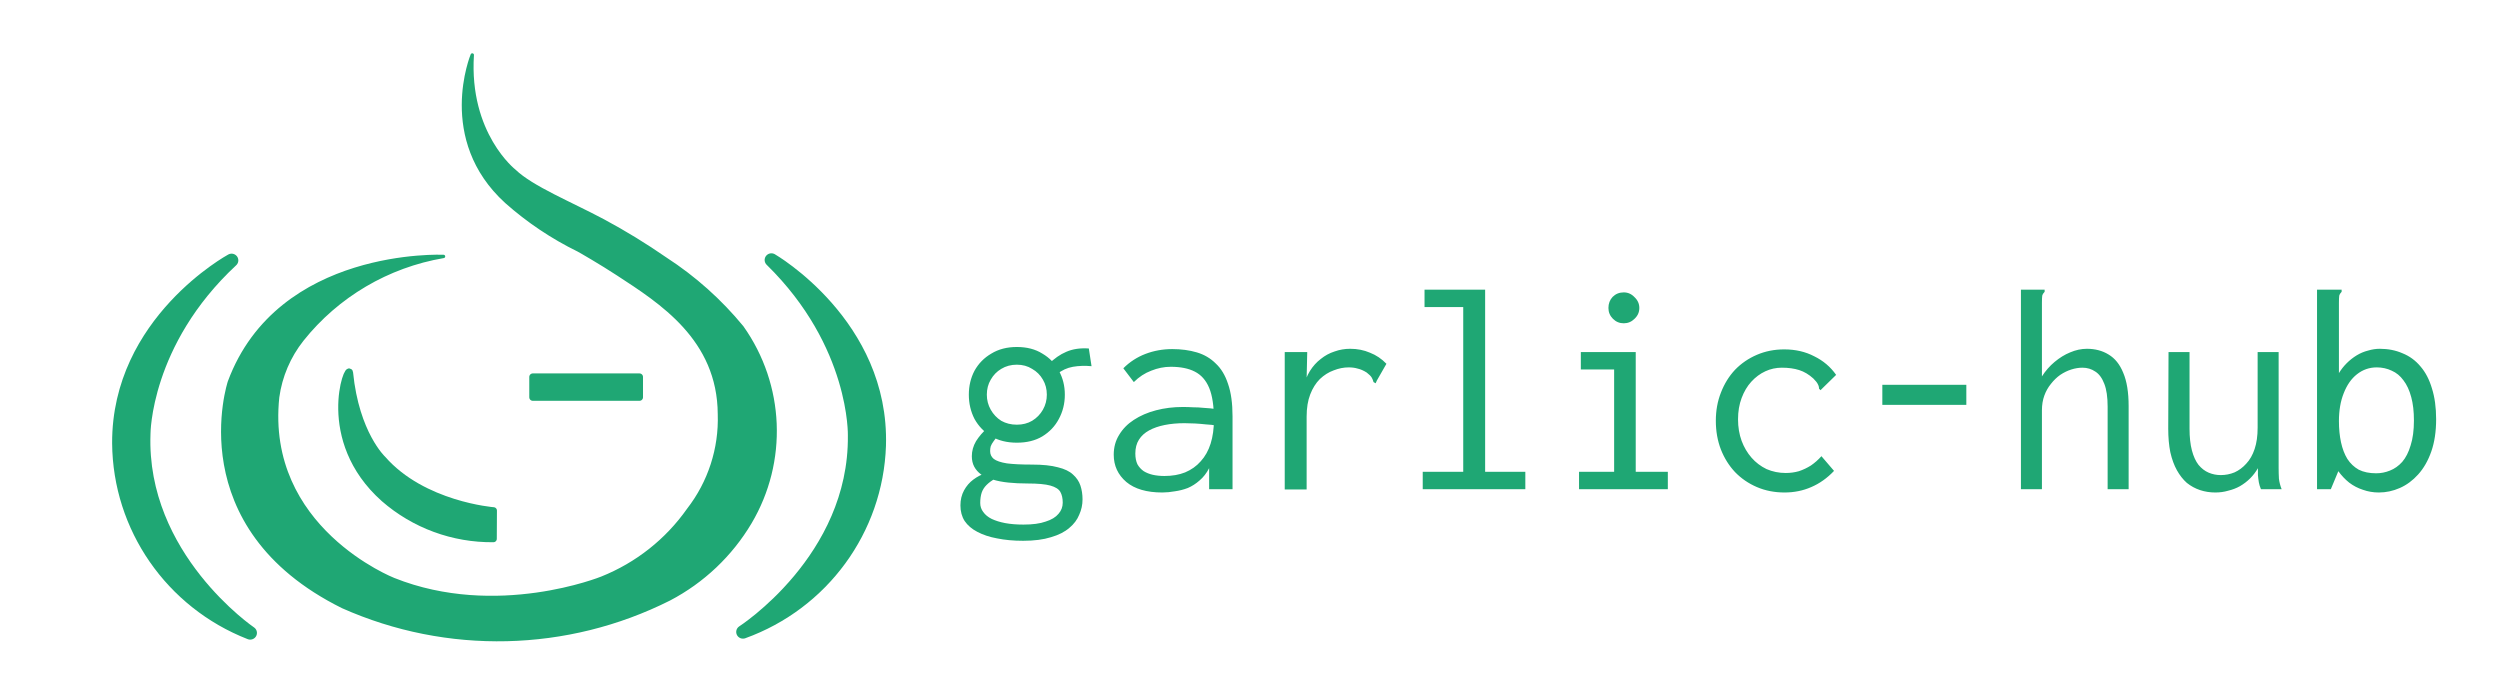
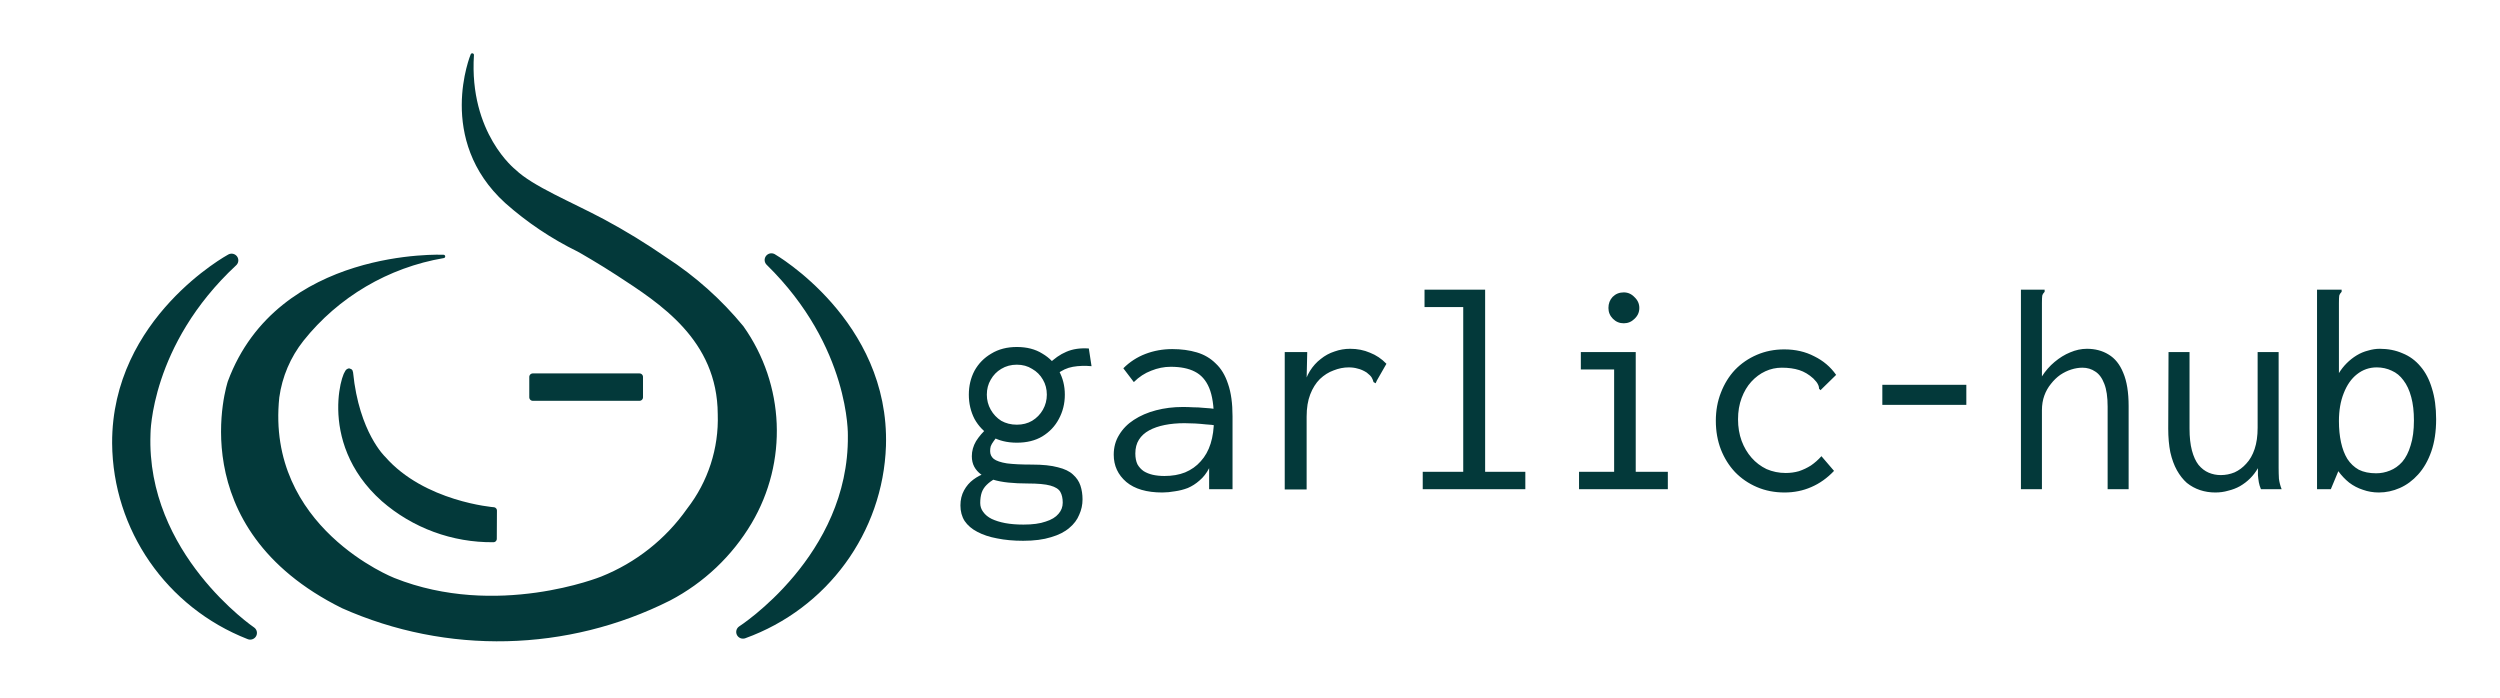
<svg xmlns="http://www.w3.org/2000/svg" id="Ebene_3" data-name="Ebene 3" viewBox="0 0 400 111.632" version="1.1" width="400" height="111.632">
  <defs id="defs229">
-     <style id="style224">.cls-1,.cls-4,.cls-5,.cls-6,.cls-7{fill:none;}.cls-2{clip-path:url(#clip-path);}.cls-3{fill:#1FA774;}.cls-4,.cls-5,.cls-6,.cls-7{stroke:#1FA774;stroke-linejoin:round;}.cls-4,.cls-6,.cls-7{stroke-linecap:round;}.cls-4{stroke-width:0.28px;}.cls-5,.cls-6{stroke-width:1.121px;}.cls-7{stroke-width:0.561px;}</style>
+     <style id="style224">.cls-1,.cls-4,.cls-5,.cls-6,.cls-7{fill:none;}.cls-2{clip-path:url(#clip-path);}.cls-3{fill:#03393a;}.cls-4,.cls-5,.cls-6,.cls-7{stroke:#03393a;stroke-linejoin:round;}.cls-4,.cls-6,.cls-7{stroke-linecap:round;}.cls-4{stroke-width:0.28px;}.cls-5,.cls-6{stroke-width:1.121px;}.cls-7{stroke-width:0.561px;}</style>
    <clipPath id="clip-path">
      <rect class="cls-1" x="-7.139" y="18.981" width="174.497" height="79.753" id="rect226" />
    </clipPath>
  </defs>
  <g class="cls-2" clip-path="url(#clip-path)" id="g235" transform="matrix(1.928691,0,0,1.913113,-74.16088,-27.78414)">
    <path class="cls-3" d="m 75.245,35.969 c 0,0 -13.657,-0.636 -17.76,10.491 0,0 -3.986,12.109 9.395,18.799 a 31.436,31.436 0 0 0 27.091,-0.636 16.991,16.991 0 0 0 6.706,-6.401 15.099,15.099 0 0 0 -0.666,-16.328 27.835,27.835 0 0 0 -6.358,-5.723 53.352,53.352 0 0 0 -5.15,-3.179 c -2.695,-1.452 -5.927,-2.767 -7.377,-4.175 0,0 -3.919,-3.077 -3.497,-9.697 0,0 -2.891,7.037 2.832,12.283 a 26.68,26.68 0 0 0 5.976,4.037 c 0.16,0.083 1.876,1.081 3.274,2.003 3.527,2.324 8.393,5.404 8.423,11.719 a 12.409,12.409 0 0 1 -2.573,7.991 16.076,16.076 0 0 1 -7.185,5.721 c 0,0 -8.71,3.561 -17.264,0.116 0,0 -10.774,-4.248 -9.63,-15.248 a 9.957,9.957 0 0 1 2.035,-4.808 19.072,19.072 0 0 1 11.728,-6.965" id="path231" />
    <path class="cls-4" d="m 75.245,35.969 c 0,0 -13.657,-0.636 -17.76,10.491 0,0 -3.986,12.109 9.395,18.799 a 31.436,31.436 0 0 0 27.091,-0.636 16.991,16.991 0 0 0 6.706,-6.401 15.099,15.099 0 0 0 -0.666,-16.328 27.835,27.835 0 0 0 -6.358,-5.723 53.352,53.352 0 0 0 -5.15,-3.179 c -2.695,-1.452 -5.927,-2.767 -7.377,-4.175 0,0 -3.919,-3.077 -3.497,-9.697 0,0 -2.891,7.037 2.832,12.283 a 26.68,26.68 0 0 0 5.976,4.037 c 0.16,0.083 1.876,1.081 3.274,2.003 3.527,2.324 8.393,5.404 8.423,11.719 a 12.409,12.409 0 0 1 -2.573,7.991 16.076,16.076 0 0 1 -7.185,5.721 c 0,0 -8.71,3.561 -17.264,0.116 0,0 -10.774,-4.248 -9.63,-15.248 a 9.957,9.957 0 0 1 2.035,-4.808 19.072,19.072 0 0 1 11.728,-6.965 z" id="path233" />
  </g>
  <rect class="cls-3" x="85.245" y="60.307" width="17.075" height="3.262" id="rect237" style="stroke-width:1.921" />
  <rect class="cls-5" x="85.245" y="60.307" width="17.075" height="3.262" id="rect239" />
  <g class="cls-2" clip-path="url(#clip-path)" id="g253" transform="matrix(1.928691,0,0,1.913113,-74.16088,-27.78414)">
    <path class="cls-3" d="m 57.662,36.298 c 0,0 -9.392,5.143 -9.348,15.292 a 17.195,17.195 0 0 0 10.892,15.866 c 0,0 -9.209,-6.303 -8.83,-16.655 0,0 -0.01,-7.663 7.286,-14.503" id="path241" />
    <path class="cls-6" d="m 57.662,36.298 c 0,0 -9.392,5.143 -9.348,15.292 a 17.195,17.195 0 0 0 10.892,15.866 c 0,0 -9.209,-6.303 -8.83,-16.655 0,0 -0.01,-7.663 7.286,-14.503 z" id="path243" />
    <path class="cls-3" d="m 102.445,36.268 c 0,0 9.254,5.387 8.944,15.531 a 17.196,17.196 0 0 1 -11.303,15.576 c 0,0 9.371,-6.06 9.263,-16.419 0,0 0.21,-7.659 -6.904,-14.688" id="path245" />
    <path class="cls-6" d="m 102.445,36.268 c 0,0 9.254,5.387 8.944,15.531 a 17.196,17.196 0 0 1 -11.303,15.576 c 0,0 9.371,-6.06 9.263,-16.419 0,0 0.21,-7.659 -6.904,-14.688 z" id="path247" />
    <path class="cls-3" d="m 79.396,57.223 c 0,0 -5.86,-0.459 -9.202,-4.312 0,0 -2.224,-2.092 -2.731,-7.209 -0.092,-0.923 -2.647,5.589 2.847,10.522 a 13.512,13.512 0 0 0 9.074,3.366 c 0,0 0,-0.233 0.012,-2.367" id="path249" />
    <path class="cls-7" d="m 79.396,57.223 c 0,0 -5.86,-0.459 -9.202,-4.312 0,0 -2.224,-2.092 -2.731,-7.209 -0.092,-0.923 -2.647,5.589 2.847,10.522 a 13.512,13.512 0 0 0 9.074,3.366 c 0,0 0,-0.233 0.012,-2.367 z" id="path251" />
  </g>
  <path class="cls-1 cls-3" d="m 163.701,86.526 q -2.304,0 -4.176,-0.384 -1.824,-0.336 -3.168,-1.056 -1.296,-0.672 -2.016,-1.728 -0.672,-1.056 -0.672,-2.496 0,-1.344 0.576,-2.4 0.576,-1.056 1.488,-1.728 0.96,-0.72 2.064,-1.056 l 1.44,0.864 q -0.864,0.528 -1.392,1.056 -0.528,0.528 -0.768,1.2 -0.24,0.72 -0.24,1.68 0,0.816 0.48,1.44 0.48,0.672 1.344,1.104 0.912,0.432 2.16,0.672 1.296,0.24 2.928,0.24 2.208,0 3.552,-0.48 1.392,-0.432 2.064,-1.248 0.672,-0.768 0.672,-1.776 0,-1.056 -0.384,-1.728 -0.384,-0.672 -1.584,-1.008 -1.2,-0.336 -3.648,-0.336 -1.68,0 -3.072,-0.144 -1.392,-0.144 -2.496,-0.48 -1.104,-0.336 -1.872,-0.816 -0.72,-0.528 -1.104,-1.248 -0.384,-0.72 -0.384,-1.68 0,-1.248 0.672,-2.4 0.72,-1.152 1.92,-2.208 l 1.632,1.296 q -0.48,0.528 -0.768,0.96 -0.288,0.384 -0.432,0.768 -0.096,0.336 -0.096,0.768 0,0.768 0.576,1.248 0.624,0.48 2.112,0.72 1.488,0.192 4.032,0.192 2.544,0 4.128,0.432 1.584,0.384 2.4,1.152 0.864,0.768 1.2,1.776 0.336,1.008 0.336,2.208 0,1.296 -0.528,2.448 -0.48,1.2 -1.584,2.112 -1.104,0.96 -2.928,1.488 -1.824,0.576 -4.464,0.576 z m -1.008,-15.696 q -2.352,0 -4.08,-1.008 -1.728,-1.056 -2.688,-2.784 -0.912,-1.776 -0.912,-3.888 0,-2.112 0.912,-3.84 0.96,-1.728 2.688,-2.736 1.728,-1.056 4.08,-1.056 2.4,0 4.08,1.056 1.728,1.008 2.64,2.736 0.96,1.728 0.96,3.84 0,2.112 -0.96,3.888 -0.912,1.728 -2.64,2.784 -1.68,1.008 -4.08,1.008 z m 0,-2.88 q 1.392,0 2.448,-0.624 1.104,-0.672 1.728,-1.776 0.624,-1.104 0.624,-2.4 0,-1.344 -0.624,-2.4 -0.624,-1.104 -1.728,-1.728 -1.056,-0.672 -2.448,-0.672 -1.392,0 -2.496,0.672 -1.056,0.624 -1.68,1.728 -0.624,1.056 -0.624,2.4 0,1.296 0.624,2.4 0.624,1.104 1.68,1.776 1.104,0.624 2.496,0.624 z m 6.384,-8.064 -1.344,-1.584 q 1.392,-1.392 2.88,-2.016 1.536,-0.672 3.6,-0.528 l 0.432,2.832 q -1.584,-0.144 -2.976,0.096 -1.392,0.24 -2.592,1.2 z m 16.896,18.912 q -3.744,0 -5.76,-1.68 -2.016,-1.728 -2.016,-4.368 0,-1.776 0.864,-3.168 0.864,-1.44 2.352,-2.4 1.536,-1.008 3.552,-1.536 2.016,-0.528 4.272,-0.528 0.816,0 1.632,0.048 0.864,0 1.776,0.096 0.96,0.048 1.968,0.192 l 0.096,2.64 q -0.864,-0.144 -1.776,-0.192 -0.864,-0.096 -1.728,-0.144 -0.864,-0.048 -1.68,-0.048 -1.728,0 -3.168,0.288 -1.44,0.288 -2.496,0.864 -1.056,0.576 -1.632,1.488 -0.576,0.912 -0.576,2.208 0,1.008 0.336,1.728 0.384,0.672 1.008,1.104 0.624,0.384 1.44,0.576 0.864,0.192 1.872,0.192 1.872,0 3.312,-0.576 1.488,-0.624 2.496,-1.776 1.056,-1.152 1.584,-2.832 0.528,-1.68 0.528,-3.84 0,-3.264 -0.768,-5.088 -0.768,-1.824 -2.304,-2.592 -1.488,-0.768 -3.84,-0.768 -1.584,0 -3.12,0.624 -1.536,0.576 -2.784,1.824 l -1.68,-2.208 q 1.536,-1.536 3.552,-2.304 2.016,-0.768 4.272,-0.768 2.16,0 3.936,0.528 1.776,0.528 3.024,1.776 1.296,1.2 1.968,3.264 0.72,2.064 0.72,5.184 v 11.664 h -3.744 v -3.36 q -0.624,1.2 -1.536,1.968 -0.864,0.768 -1.872,1.2 -1.008,0.384 -2.064,0.528 -1.056,0.192 -2.016,0.192 z m 19.584,-22.464 h 3.6 l -0.144,6.384 -0.432,-0.72 q 0.288,-1.488 1.008,-2.64 0.72,-1.152 1.728,-1.92 1.008,-0.816 2.208,-1.2 1.2,-0.432 2.496,-0.432 1.728,0 3.168,0.624 1.488,0.576 2.64,1.776 l -1.536,2.688 -0.192,0.432 -0.336,-0.192 q -0.096,-0.384 -0.288,-0.72 -0.192,-0.336 -0.816,-0.816 -0.768,-0.48 -1.44,-0.624 -0.624,-0.192 -1.44,-0.192 -1.2,0 -2.4,0.48 -1.2,0.432 -2.208,1.392 -0.96,0.96 -1.536,2.448 -0.576,1.488 -0.576,3.552 v 11.664 h -3.504 z m 22.08,21.936 v -2.784 h 6.48 v -26.352 h -6.192 v -2.784 h 9.696 v 29.136 h 6.432 v 2.784 z m 25.008,0 v -2.784 h 5.616 v -16.368 h -5.328 v -2.784 h 8.784 v 19.152 h 5.136 v 2.784 z m 7.152,-26.544 q -1.008,0 -1.728,-0.72 -0.72,-0.72 -0.72,-1.728 0,-1.056 0.672,-1.776 0.72,-0.72 1.776,-0.72 1.008,0 1.728,0.768 0.768,0.72 0.768,1.728 0,1.008 -0.768,1.728 -0.72,0.72 -1.728,0.72 z m 25.728,27.072 q -2.4,0 -4.416,-0.864 -2.016,-0.864 -3.504,-2.4 -1.44,-1.536 -2.256,-3.6 -0.816,-2.112 -0.816,-4.608 0,-2.448 0.816,-4.512 0.816,-2.112 2.256,-3.648 1.488,-1.536 3.504,-2.4 2.016,-0.864 4.368,-0.864 2.688,0 4.8,1.104 2.16,1.056 3.504,2.976 l -2.16,2.112 -0.336,0.336 -0.24,-0.24 q 0,-0.384 -0.192,-0.72 -0.144,-0.336 -0.72,-0.912 -1.056,-0.96 -2.256,-1.344 -1.2,-0.384 -2.784,-0.384 -1.392,0 -2.64,0.576 -1.248,0.576 -2.256,1.68 -0.96,1.056 -1.536,2.592 -0.576,1.536 -0.576,3.408 0,1.872 0.576,3.456 0.576,1.536 1.584,2.688 1.008,1.152 2.4,1.824 1.44,0.624 3.072,0.624 1.104,0 2.112,-0.288 1.008,-0.336 1.92,-0.912 0.912,-0.624 1.68,-1.488 l 2.016,2.352 q -1.632,1.728 -3.648,2.592 -1.968,0.864 -4.272,0.864 z m 15.648,-14.016 v -3.216 h 13.44 v 3.216 z m 22.176,-18.432 h 3.312 0.48 v 0.336 q -0.288,0.288 -0.384,0.624 -0.048,0.336 -0.048,1.152 v 11.76 q 0.864,-1.344 2.016,-2.304 1.2,-1.008 2.496,-1.536 1.344,-0.576 2.688,-0.576 1.968,0 3.456,0.912 1.536,0.912 2.352,2.928 0.864,2.016 0.864,5.328 v 13.296 h -3.36 v -13.2 q 0,-2.304 -0.528,-3.648 -0.528,-1.392 -1.44,-1.968 -0.912,-0.624 -2.064,-0.624 -0.864,0 -1.776,0.288 -0.912,0.288 -1.776,0.864 -0.816,0.576 -1.488,1.44 -0.672,0.816 -1.056,1.872 -0.384,1.056 -0.384,2.352 v 12.624 h -3.36 z m 31.104,32.448 q -1.296,0 -2.448,-0.384 -1.152,-0.384 -2.112,-1.152 -0.912,-0.816 -1.584,-2.016 -0.672,-1.2 -1.056,-2.88 -0.336,-1.68 -0.336,-3.792 l 0.048,-12.24 h 3.36 v 12.24 q 0,2.064 0.384,3.504 0.384,1.44 1.056,2.304 0.72,0.864 1.632,1.248 0.912,0.384 1.92,0.384 1.152,0 2.208,-0.432 1.056,-0.48 1.872,-1.392 0.864,-0.912 1.344,-2.352 0.48,-1.44 0.48,-3.408 v -12.096 h 3.36 v 18.528 q 0,0.864 0.048,1.728 0.096,0.816 0.432,1.68 h -3.312 q -0.24,-0.576 -0.336,-1.104 -0.096,-0.576 -0.144,-1.152 0,-0.576 0,-1.104 -0.528,0.912 -1.248,1.632 -0.72,0.72 -1.632,1.248 -0.864,0.48 -1.872,0.72 -0.96,0.288 -2.064,0.288 z m 26.16,0 q -1.344,0 -2.544,-0.432 -1.2,-0.384 -2.208,-1.152 -0.96,-0.768 -1.728,-1.824 l -1.2,2.88 h -2.208 v -31.92 h 3.456 0.48 v 0.336 q -0.288,0.288 -0.384,0.624 -0.048,0.336 -0.048,1.152 v 11.232 q 0.528,-0.864 1.248,-1.584 0.72,-0.72 1.584,-1.248 0.864,-0.528 1.824,-0.768 0.96,-0.288 1.872,-0.288 2.016,0 3.648,0.72 1.68,0.672 2.88,2.112 1.2,1.392 1.824,3.504 0.672,2.112 0.672,4.944 0,2.928 -0.768,5.136 -0.768,2.208 -2.112,3.696 -1.296,1.44 -2.928,2.16 -1.632,0.72 -3.36,0.72 z m -0.432,-3.072 q 1.152,0 2.208,-0.432 1.104,-0.432 1.968,-1.392 0.864,-1.008 1.344,-2.64 0.528,-1.632 0.528,-3.984 0,-2.16 -0.432,-3.744 -0.432,-1.632 -1.248,-2.688 -0.768,-1.056 -1.872,-1.536 -1.104,-0.528 -2.4,-0.528 -1.776,0 -3.168,1.104 -1.344,1.056 -2.112,3.024 -0.768,1.92 -0.768,4.464 0,1.872 0.336,3.408 0.336,1.536 1.008,2.64 0.72,1.104 1.824,1.728 1.152,0.576 2.784,0.576 z" id="text1" aria-label="garlic-hub" />
</svg>
